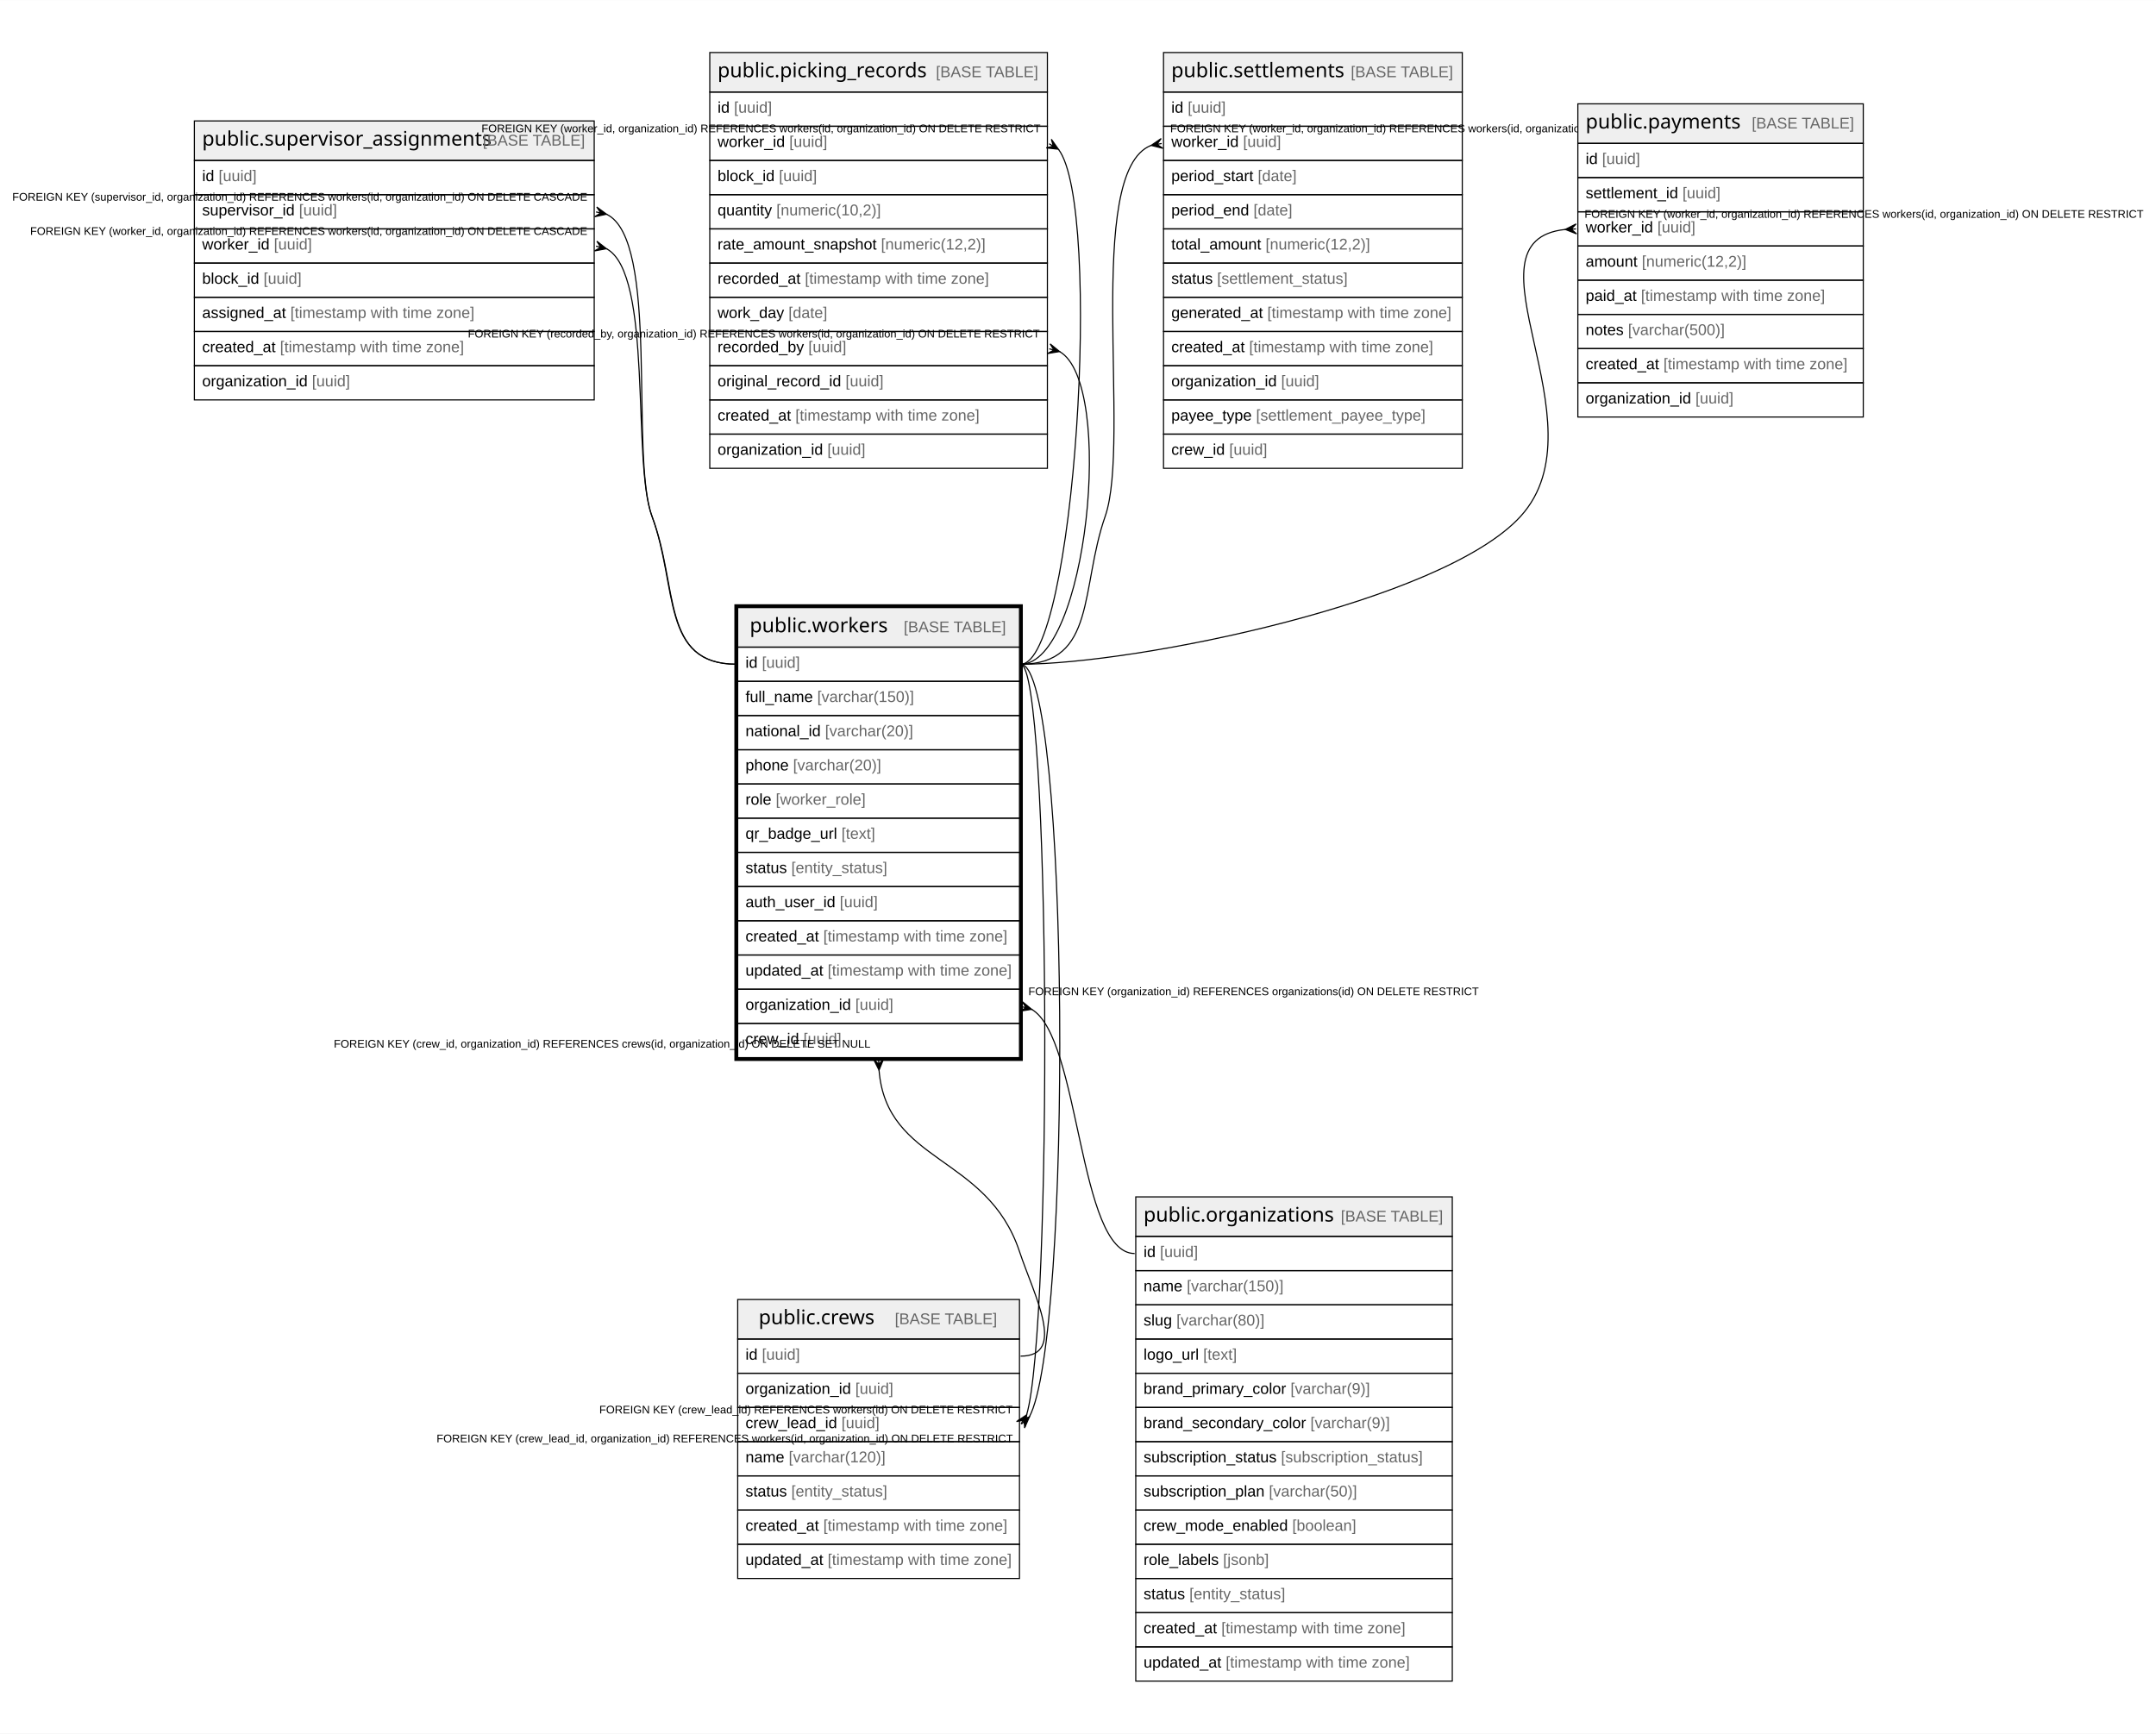
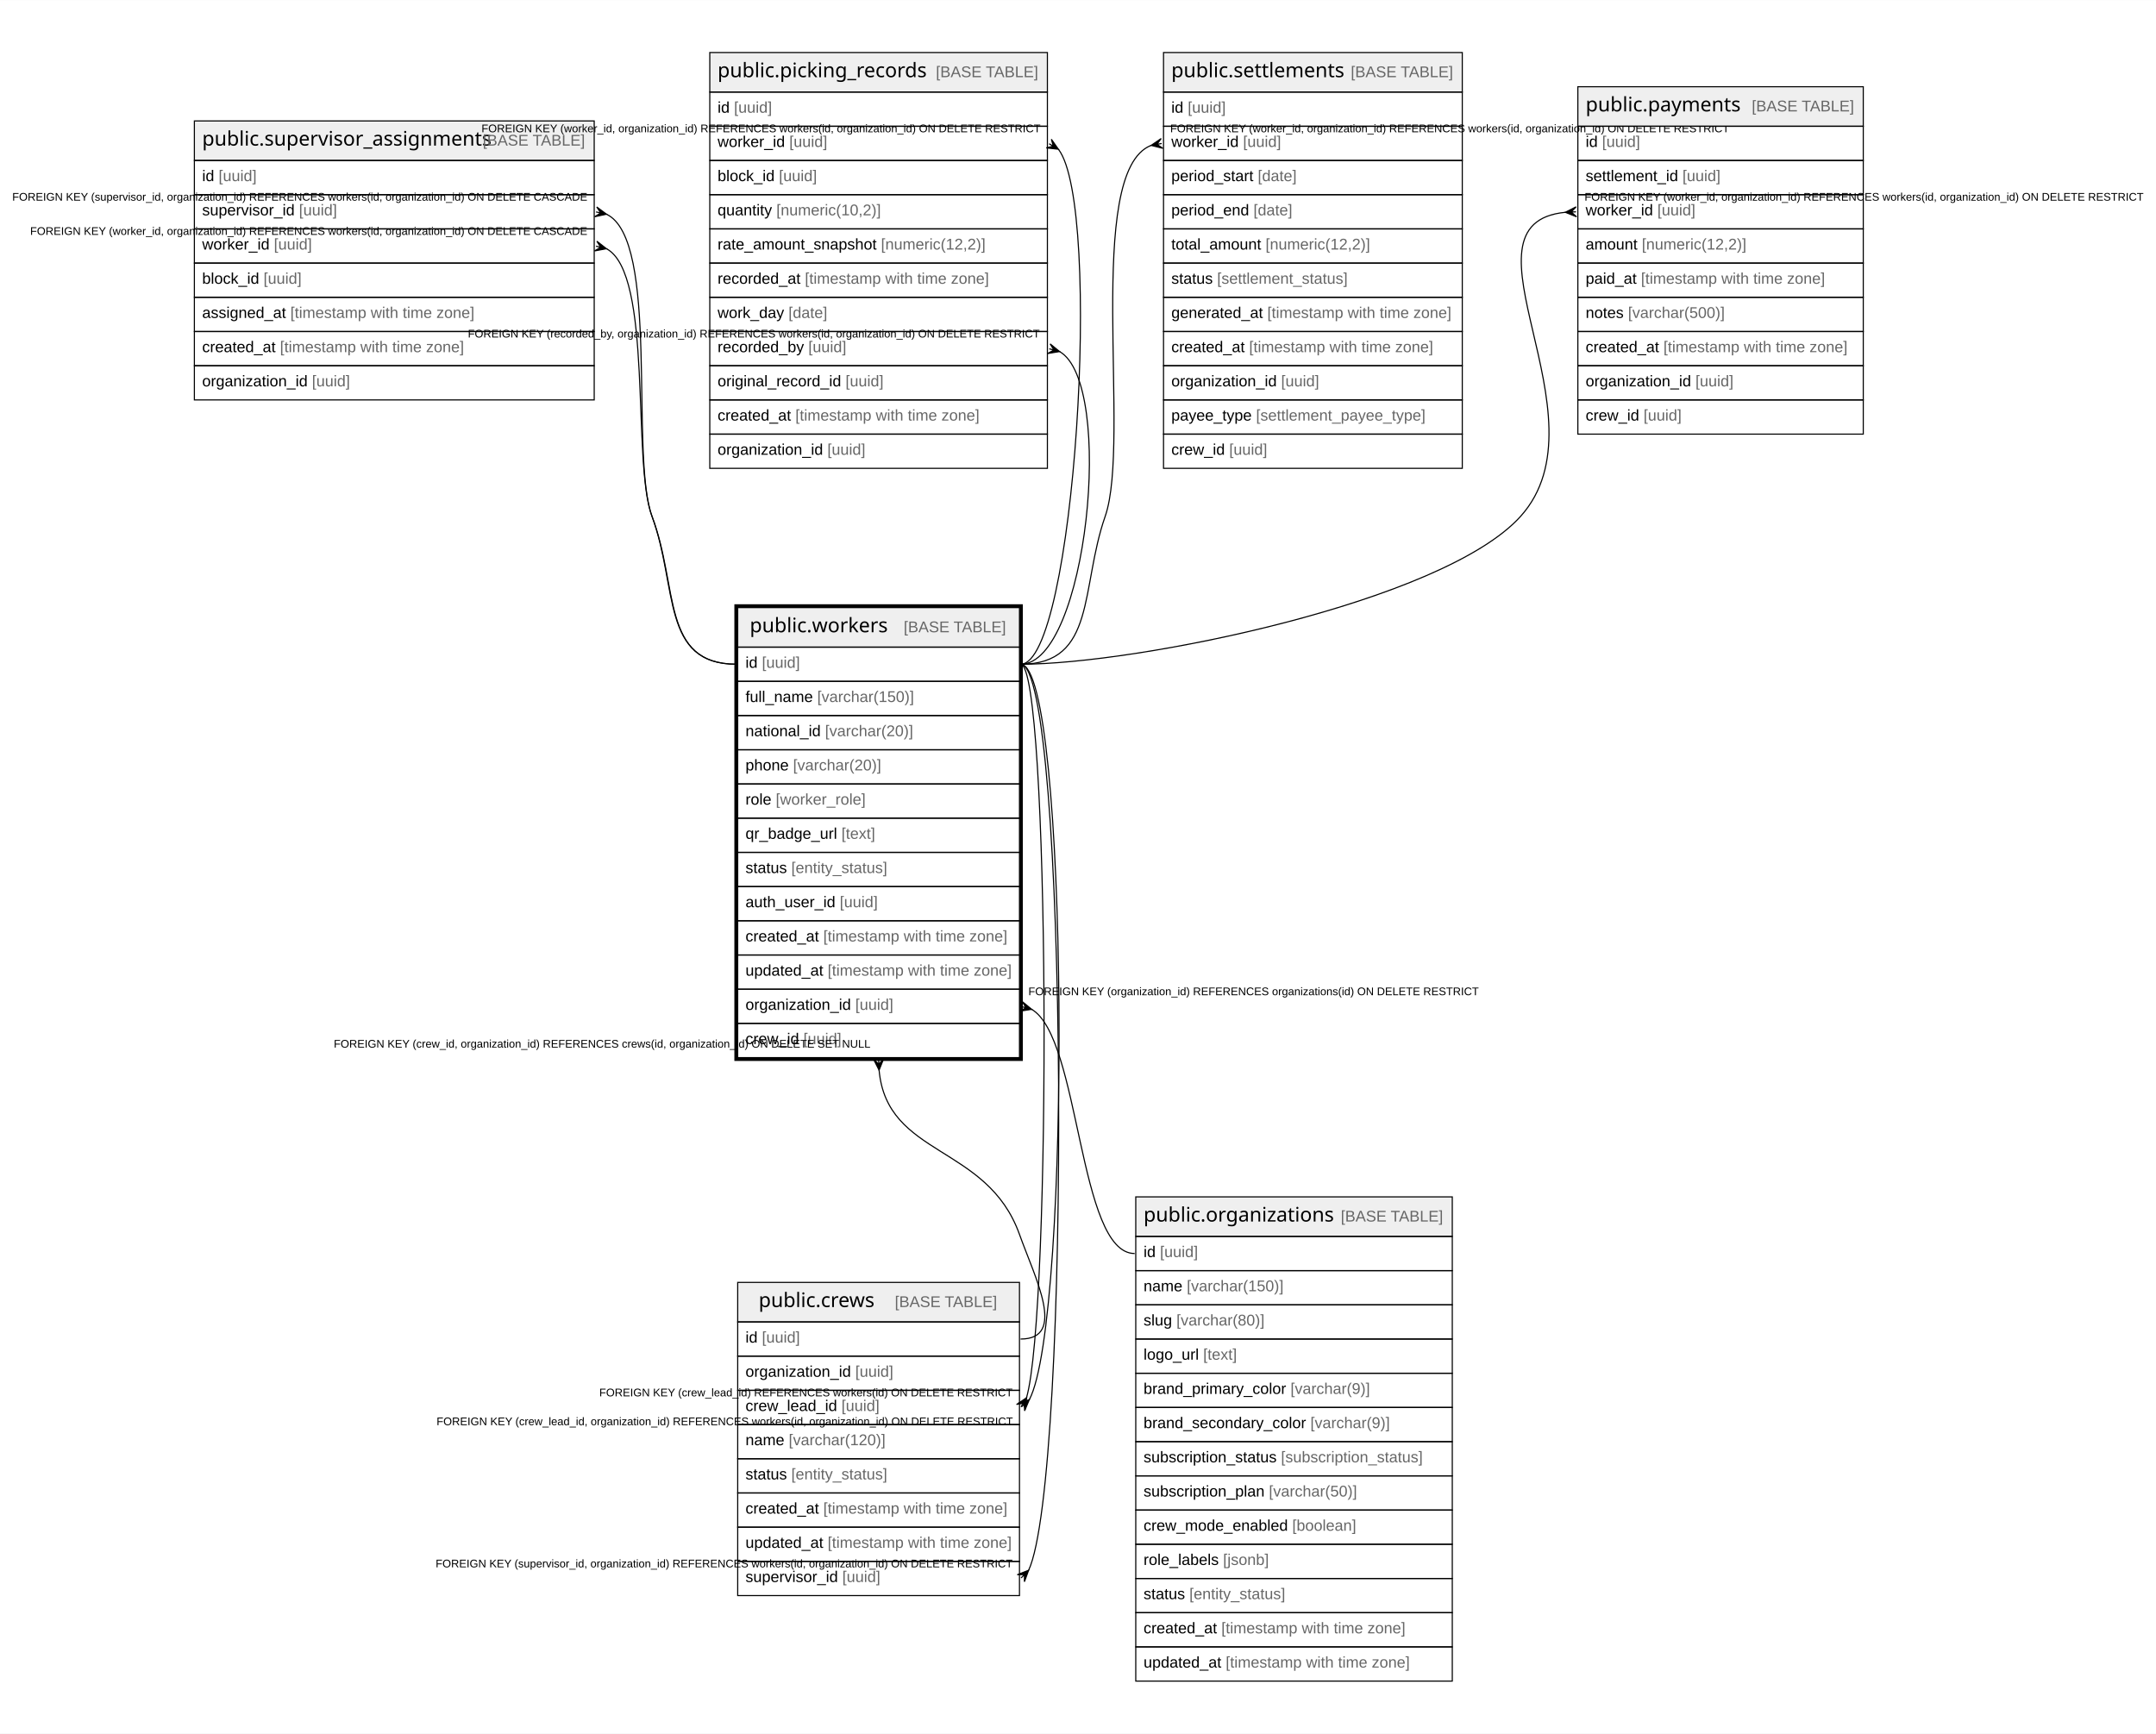
<svg xmlns="http://www.w3.org/2000/svg" width="1941pt" height="1561pt" viewBox="0.00 0.00 1940.98 1560.80">
  <g id="graph0" class="graph" transform="scale(1 1) rotate(0) translate(4 1556.8)">
    <polygon fill="white" stroke="none" points="-4,4 -4,-1556.8 1936.98,-1556.8 1936.98,4 -4,4" />
    <g id="node1" class="node">
      <polygon fill="#efefef" stroke="none" points="660.13,-974.2 660.13,-1009.8 913.81,-1009.8 913.81,-974.2 660.13,-974.2" />
      <polygon fill="none" stroke="black" points="660.13,-974.2 660.13,-1009.8 913.81,-1009.8 913.81,-974.2 660.13,-974.2" />
      <text text-anchor="start" x="670.99" y="-987.6" font-family="Arial Bold" font-size="18.00">public.workers</text>
      <text text-anchor="start" x="778.46" y="-987.6" font-family="Arial" font-size="14.00">    </text>
      <text text-anchor="start" x="809.58" y="-987.6" font-family="Arial" font-size="14.00" fill="#666666">[BASE TABLE]</text>
      <polygon fill="none" stroke="black" points="660.13,-943.4 660.13,-974.2 913.81,-974.2 913.81,-943.4 660.13,-943.4" />
      <text text-anchor="start" x="667.13" y="-955.6" font-family="Arial" font-size="14.00">id </text>
      <text text-anchor="start" x="681.92" y="-955.6" font-family="Arial" font-size="14.00" fill="#666666">[uuid]</text>
      <polygon fill="none" stroke="black" points="660.13,-912.6 660.13,-943.4 913.81,-943.4 913.81,-912.6 660.13,-912.6" />
      <text text-anchor="start" x="667.13" y="-924.8" font-family="Arial" font-size="14.00">full_name </text>
      <text text-anchor="start" x="731.72" y="-924.8" font-family="Arial" font-size="14.00" fill="#666666">[varchar(150)]</text>
      <polygon fill="none" stroke="black" points="660.13,-881.8 660.13,-912.6 913.81,-912.6 913.81,-881.8 660.13,-881.8" />
      <text text-anchor="start" x="667.13" y="-894" font-family="Arial" font-size="14.00">national_id </text>
      <text text-anchor="start" x="738.74" y="-894" font-family="Arial" font-size="14.00" fill="#666666">[varchar(20)]</text>
      <polygon fill="none" stroke="black" points="660.13,-851 660.13,-881.8 913.81,-881.8 913.81,-851 660.13,-851" />
      <text text-anchor="start" x="667.13" y="-863.2" font-family="Arial" font-size="14.00">phone </text>
      <text text-anchor="start" x="709.95" y="-863.2" font-family="Arial" font-size="14.00" fill="#666666">[varchar(20)]</text>
      <polygon fill="none" stroke="black" points="660.13,-820.2 660.13,-851 913.81,-851 913.81,-820.2 660.13,-820.2" />
      <text text-anchor="start" x="667.13" y="-832.4" font-family="Arial" font-size="14.00">role </text>
      <text text-anchor="start" x="694.37" y="-832.4" font-family="Arial" font-size="14.00" fill="#666666">[worker_role]</text>
      <polygon fill="none" stroke="black" points="660.13,-789.4 660.13,-820.2 913.81,-820.2 913.81,-789.4 660.13,-789.4" />
      <text text-anchor="start" x="667.13" y="-801.6" font-family="Arial" font-size="14.00">qr_badge_url </text>
      <text text-anchor="start" x="753.53" y="-801.6" font-family="Arial" font-size="14.00" fill="#666666">[text]</text>
      <polygon fill="none" stroke="black" points="660.13,-758.6 660.13,-789.4 913.81,-789.4 913.81,-758.6 660.13,-758.6" />
      <text text-anchor="start" x="667.13" y="-770.8" font-family="Arial" font-size="14.00">status </text>
      <text text-anchor="start" x="708.37" y="-770.8" font-family="Arial" font-size="14.00" fill="#666666">[entity_status]</text>
      <polygon fill="none" stroke="black" points="660.13,-727.8 660.13,-758.6 913.81,-758.6 913.81,-727.8 660.13,-727.8" />
      <text text-anchor="start" x="667.13" y="-740" font-family="Arial" font-size="14.00">auth_user_id </text>
      <text text-anchor="start" x="751.97" y="-740" font-family="Arial" font-size="14.00" fill="#666666">[uuid]</text>
      <polygon fill="none" stroke="black" points="660.13,-697 660.13,-727.8 913.81,-727.8 913.81,-697 660.13,-697" />
      <text text-anchor="start" x="667.13" y="-709.2" font-family="Arial" font-size="14.00">created_at </text>
      <text text-anchor="start" x="737.18" y="-709.2" font-family="Arial" font-size="14.00" fill="#666666">[timestamp with time zone]</text>
      <polygon fill="none" stroke="black" points="660.13,-666.2 660.13,-697 913.81,-697 913.81,-666.2 660.13,-666.2" />
      <text text-anchor="start" x="667.13" y="-678.4" font-family="Arial" font-size="14.00">updated_at </text>
      <text text-anchor="start" x="741.09" y="-678.4" font-family="Arial" font-size="14.00" fill="#666666">[timestamp with time zone]</text>
      <polygon fill="none" stroke="black" points="660.13,-635.4 660.13,-666.2 913.81,-666.2 913.81,-635.4 660.13,-635.4" />
      <text text-anchor="start" x="667.13" y="-647.6" font-family="Arial" font-size="14.00">organization_id </text>
      <text text-anchor="start" x="765.98" y="-647.6" font-family="Arial" font-size="14.00" fill="#666666">[uuid]</text>
      <polygon fill="none" stroke="black" points="660.13,-604.6 660.13,-635.4 913.81,-635.4 913.81,-604.6 660.13,-604.6" />
      <text text-anchor="start" x="667.13" y="-616.8" font-family="Arial" font-size="14.00">crew_id </text>
      <text text-anchor="start" x="719.26" y="-616.8" font-family="Arial" font-size="14.00" fill="#666666">[uuid]</text>
      <polygon fill="none" stroke="black" stroke-width="3" points="658.63,-603.1 658.63,-1011.3 915.31,-1011.3 915.31,-603.1 658.63,-603.1" />
    </g>
    <g id="node6" class="node">
-       <polygon fill="#efefef" stroke="none" points="660.13,-351.2 660.13,-386.8 913.81,-386.8 913.81,-351.2 660.13,-351.2" />
-       <polygon fill="none" stroke="black" points="660.13,-351.2 660.13,-386.8 913.81,-386.8 913.81,-351.2 660.13,-351.2" />
-       <text text-anchor="start" x="678.99" y="-364.6" font-family="Arial Bold" font-size="18.00">public.crews</text>
-       <text text-anchor="start" x="770.46" y="-364.6" font-family="Arial" font-size="14.00">    </text>
-       <text text-anchor="start" x="801.58" y="-364.6" font-family="Arial" font-size="14.00" fill="#666666">[BASE TABLE]</text>
-       <polygon fill="none" stroke="black" points="660.13,-320.4 660.13,-351.2 913.81,-351.2 913.81,-320.4 660.13,-320.4" />
-       <text text-anchor="start" x="667.13" y="-332.6" font-family="Arial" font-size="14.00">id </text>
-       <text text-anchor="start" x="681.92" y="-332.6" font-family="Arial" font-size="14.00" fill="#666666">[uuid]</text>
-       <polygon fill="none" stroke="black" points="660.13,-289.6 660.13,-320.4 913.81,-320.4 913.81,-289.6 660.13,-289.6" />
-       <text text-anchor="start" x="667.13" y="-301.8" font-family="Arial" font-size="14.00">organization_id </text>
-       <text text-anchor="start" x="765.98" y="-301.8" font-family="Arial" font-size="14.00" fill="#666666">[uuid]</text>
-       <polygon fill="none" stroke="black" points="660.13,-258.8 660.13,-289.6 913.81,-289.6 913.81,-258.8 660.13,-258.8" />
-       <text text-anchor="start" x="667.13" y="-271" font-family="Arial" font-size="14.00">crew_lead_id </text>
-       <text text-anchor="start" x="753.52" y="-271" font-family="Arial" font-size="14.00" fill="#666666">[uuid]</text>
-       <polygon fill="none" stroke="black" points="660.13,-228 660.13,-258.8 913.81,-258.8 913.81,-228 660.13,-228" />
-       <text text-anchor="start" x="667.13" y="-240.2" font-family="Arial" font-size="14.00">name </text>
-       <text text-anchor="start" x="706.04" y="-240.2" font-family="Arial" font-size="14.00" fill="#666666">[varchar(120)]</text>
-       <polygon fill="none" stroke="black" points="660.13,-197.2 660.13,-228 913.81,-228 913.81,-197.2 660.13,-197.2" />
-       <text text-anchor="start" x="667.13" y="-209.4" font-family="Arial" font-size="14.00">status </text>
-       <text text-anchor="start" x="708.37" y="-209.4" font-family="Arial" font-size="14.00" fill="#666666">[entity_status]</text>
-       <polygon fill="none" stroke="black" points="660.13,-166.4 660.13,-197.2 913.81,-197.2 913.81,-166.4 660.13,-166.4" />
-       <text text-anchor="start" x="667.13" y="-178.6" font-family="Arial" font-size="14.00">created_at </text>
-       <text text-anchor="start" x="737.18" y="-178.6" font-family="Arial" font-size="14.00" fill="#666666">[timestamp with time zone]</text>
-       <polygon fill="none" stroke="black" points="660.13,-135.6 660.13,-166.4 913.81,-166.4 913.81,-135.6 660.13,-135.6" />
-       <text text-anchor="start" x="667.13" y="-147.8" font-family="Arial" font-size="14.00">updated_at </text>
-       <text text-anchor="start" x="741.09" y="-147.8" font-family="Arial" font-size="14.00" fill="#666666">[timestamp with time zone]</text>
-     </g>
-     <g id="edge10" class="edge">
-       <path fill="none" stroke="black" d="M787.36,-593.4C794.06,-508.84 884.8,-517.32 913.81,-430 927.02,-390.27 956.68,-335.8 914.81,-335.8" />
-       <polygon fill="black" stroke="black" points="787.37,-593.27 782.49,-603.09 787.16,-598.6 787,-602.93 787,-602.93 787,-602.93 787.16,-598.6 791.48,-603.44 787.37,-593.27" />
+       <polygon fill="#efefef" stroke="none" points="660.13,-366.6 660.13,-402.2 913.81,-402.2 913.81,-366.6 660.13,-366.6" />
+       <polygon fill="none" stroke="black" points="660.13,-366.6 660.13,-402.2 913.81,-402.2 913.81,-366.6 660.13,-366.6" />
+       <text text-anchor="start" x="678.99" y="-380" font-family="Arial Bold" font-size="18.00">public.crews</text>
+       <text text-anchor="start" x="770.46" y="-380" font-family="Arial" font-size="14.00">    </text>
+       <text text-anchor="start" x="801.58" y="-380" font-family="Arial" font-size="14.00" fill="#666666">[BASE TABLE]</text>
+       <polygon fill="none" stroke="black" points="660.13,-335.8 660.13,-366.6 913.81,-366.6 913.81,-335.8 660.13,-335.8" />
+       <text text-anchor="start" x="667.13" y="-348" font-family="Arial" font-size="14.00">id </text>
+       <text text-anchor="start" x="681.92" y="-348" font-family="Arial" font-size="14.00" fill="#666666">[uuid]</text>
+       <polygon fill="none" stroke="black" points="660.13,-305 660.13,-335.8 913.81,-335.8 913.81,-305 660.13,-305" />
+       <text text-anchor="start" x="667.13" y="-317.2" font-family="Arial" font-size="14.00">organization_id </text>
+       <text text-anchor="start" x="765.98" y="-317.2" font-family="Arial" font-size="14.00" fill="#666666">[uuid]</text>
+       <polygon fill="none" stroke="black" points="660.13,-274.2 660.13,-305 913.81,-305 913.81,-274.2 660.13,-274.2" />
+       <text text-anchor="start" x="667.13" y="-286.4" font-family="Arial" font-size="14.00">crew_lead_id </text>
+       <text text-anchor="start" x="753.52" y="-286.4" font-family="Arial" font-size="14.00" fill="#666666">[uuid]</text>
+       <polygon fill="none" stroke="black" points="660.13,-243.4 660.13,-274.2 913.81,-274.2 913.81,-243.4 660.13,-243.4" />
+       <text text-anchor="start" x="667.13" y="-255.6" font-family="Arial" font-size="14.00">name </text>
+       <text text-anchor="start" x="706.04" y="-255.6" font-family="Arial" font-size="14.00" fill="#666666">[varchar(120)]</text>
+       <polygon fill="none" stroke="black" points="660.13,-212.6 660.13,-243.4 913.81,-243.4 913.81,-212.6 660.13,-212.6" />
+       <text text-anchor="start" x="667.13" y="-224.8" font-family="Arial" font-size="14.00">status </text>
+       <text text-anchor="start" x="708.37" y="-224.8" font-family="Arial" font-size="14.00" fill="#666666">[entity_status]</text>
+       <polygon fill="none" stroke="black" points="660.13,-181.8 660.13,-212.6 913.81,-212.6 913.81,-181.8 660.13,-181.8" />
+       <text text-anchor="start" x="667.13" y="-194" font-family="Arial" font-size="14.00">created_at </text>
+       <text text-anchor="start" x="737.18" y="-194" font-family="Arial" font-size="14.00" fill="#666666">[timestamp with time zone]</text>
+       <polygon fill="none" stroke="black" points="660.13,-151 660.13,-181.8 913.81,-181.8 913.81,-151 660.13,-151" />
+       <text text-anchor="start" x="667.13" y="-163.2" font-family="Arial" font-size="14.00">updated_at </text>
+       <text text-anchor="start" x="741.09" y="-163.2" font-family="Arial" font-size="14.00" fill="#666666">[timestamp with time zone]</text>
+       <polygon fill="none" stroke="black" points="660.13,-120.2 660.13,-151 913.81,-151 913.81,-120.2 660.13,-120.2" />
+       <text text-anchor="start" x="667.13" y="-132.4" font-family="Arial" font-size="14.00">supervisor_id </text>
+       <text text-anchor="start" x="754.28" y="-132.4" font-family="Arial" font-size="14.00" fill="#666666">[uuid]</text>
+     </g>
+     <g id="edge11" class="edge">
+       <path fill="none" stroke="black" d="M787.4,-593.52C794.41,-514.64 884.67,-526.95 913.81,-445.4 927.9,-405.97 956.68,-351.2 914.81,-351.2" />
+       <polygon fill="black" stroke="black" points="787.41,-593.27 782.49,-603.07 787.19,-598.6 787,-602.93 787,-602.93 787,-602.93 787.19,-598.6 791.48,-603.46 787.41,-593.27" />
      <text text-anchor="start" x="296.48" y="-613.6" font-family="Arial" font-size="10.00">FOREIGN KEY (crew_id, organization_id) REFERENCES crews(id, organization_id) ON DELETE SET NULL</text>
    </g>
    <g id="node7" class="node">
      <polygon fill="#efefef" stroke="none" points="1018.5,-443.6 1018.5,-479.2 1303.45,-479.2 1303.45,-443.6 1018.5,-443.6" />
      <polygon fill="none" stroke="black" points="1018.5,-443.6 1018.5,-479.2 1303.45,-479.2 1303.45,-443.6 1018.5,-443.6" />
      <text text-anchor="start" x="1025.5" y="-457" font-family="Arial Bold" font-size="18.00">public.organizations</text>
      <text text-anchor="start" x="1171.96" y="-457" font-family="Arial" font-size="14.00">    </text>
      <text text-anchor="start" x="1203.07" y="-457" font-family="Arial" font-size="14.00" fill="#666666">[BASE TABLE]</text>
      <polygon fill="none" stroke="black" points="1018.5,-412.8 1018.5,-443.6 1303.45,-443.6 1303.45,-412.8 1018.5,-412.8" />
      <text text-anchor="start" x="1025.5" y="-425" font-family="Arial" font-size="14.00">id </text>
      <text text-anchor="start" x="1040.28" y="-425" font-family="Arial" font-size="14.00" fill="#666666">[uuid]</text>
      <polygon fill="none" stroke="black" points="1018.5,-382 1018.5,-412.8 1303.45,-412.8 1303.45,-382 1018.5,-382" />
      <text text-anchor="start" x="1025.5" y="-394.2" font-family="Arial" font-size="14.00">name </text>
      <text text-anchor="start" x="1064.41" y="-394.2" font-family="Arial" font-size="14.00" fill="#666666">[varchar(150)]</text>
      <polygon fill="none" stroke="black" points="1018.5,-351.2 1018.5,-382 1303.45,-382 1303.45,-351.2 1018.5,-351.2" />
      <text text-anchor="start" x="1025.5" y="-363.4" font-family="Arial" font-size="14.00">slug </text>
      <text text-anchor="start" x="1055.07" y="-363.4" font-family="Arial" font-size="14.00" fill="#666666">[varchar(80)]</text>
      <polygon fill="none" stroke="black" points="1018.5,-320.4 1018.5,-351.2 1303.45,-351.2 1303.45,-320.4 1018.5,-320.4" />
      <text text-anchor="start" x="1025.5" y="-332.6" font-family="Arial" font-size="14.00">logo_url </text>
      <text text-anchor="start" x="1079.2" y="-332.6" font-family="Arial" font-size="14.00" fill="#666666">[text]</text>
      <polygon fill="none" stroke="black" points="1018.5,-289.6 1018.5,-320.4 1303.45,-320.4 1303.45,-289.6 1018.5,-289.6" />
      <text text-anchor="start" x="1025.5" y="-301.8" font-family="Arial" font-size="14.00">brand_primary_color </text>
      <text text-anchor="start" x="1157.78" y="-301.8" font-family="Arial" font-size="14.00" fill="#666666">[varchar(9)]</text>
      <polygon fill="none" stroke="black" points="1018.5,-258.8 1018.5,-289.6 1303.45,-289.6 1303.45,-258.8 1018.5,-258.8" />
      <text text-anchor="start" x="1025.5" y="-271" font-family="Arial" font-size="14.00">brand_secondary_color </text>
      <text text-anchor="start" x="1175.7" y="-271" font-family="Arial" font-size="14.00" fill="#666666">[varchar(9)]</text>
      <polygon fill="none" stroke="black" points="1018.5,-228 1018.5,-258.8 1303.45,-258.8 1303.45,-228 1018.5,-228" />
      <text text-anchor="start" x="1025.5" y="-240.2" font-family="Arial" font-size="14.00">subscription_status </text>
      <text text-anchor="start" x="1149.23" y="-240.2" font-family="Arial" font-size="14.00" fill="#666666">[subscription_status]</text>
      <polygon fill="none" stroke="black" points="1018.5,-197.2 1018.5,-228 1303.45,-228 1303.45,-197.2 1018.5,-197.2" />
      <text text-anchor="start" x="1025.5" y="-209.4" font-family="Arial" font-size="14.00">subscription_plan </text>
      <text text-anchor="start" x="1138.34" y="-209.4" font-family="Arial" font-size="14.00" fill="#666666">[varchar(50)]</text>
      <polygon fill="none" stroke="black" points="1018.5,-166.4 1018.5,-197.2 1303.45,-197.2 1303.45,-166.4 1018.5,-166.4" />
      <text text-anchor="start" x="1025.5" y="-178.6" font-family="Arial" font-size="14.00">crew_mode_enabled </text>
      <text text-anchor="start" x="1159.36" y="-178.6" font-family="Arial" font-size="14.00" fill="#666666">[boolean]</text>
      <polygon fill="none" stroke="black" points="1018.5,-135.6 1018.5,-166.4 1303.45,-166.4 1303.45,-135.6 1018.5,-135.6" />
      <text text-anchor="start" x="1025.5" y="-147.8" font-family="Arial" font-size="14.00">role_labels </text>
      <text text-anchor="start" x="1097.1" y="-147.8" font-family="Arial" font-size="14.00" fill="#666666">[jsonb]</text>
      <polygon fill="none" stroke="black" points="1018.5,-104.8 1018.5,-135.6 1303.45,-135.6 1303.45,-104.8 1018.5,-104.8" />
      <text text-anchor="start" x="1025.5" y="-117" font-family="Arial" font-size="14.00">status </text>
      <text text-anchor="start" x="1066.74" y="-117" font-family="Arial" font-size="14.00" fill="#666666">[entity_status]</text>
      <polygon fill="none" stroke="black" points="1018.5,-74 1018.5,-104.8 1303.45,-104.8 1303.45,-74 1018.5,-74" />
      <text text-anchor="start" x="1025.5" y="-86.2" font-family="Arial" font-size="14.00">created_at </text>
      <text text-anchor="start" x="1095.54" y="-86.2" font-family="Arial" font-size="14.00" fill="#666666">[timestamp with time zone]</text>
      <polygon fill="none" stroke="black" points="1018.5,-43.2 1018.5,-74 1303.45,-74 1303.45,-43.2 1018.5,-43.2" />
      <text text-anchor="start" x="1025.5" y="-55.4" font-family="Arial" font-size="14.00">updated_at </text>
      <text text-anchor="start" x="1099.45" y="-55.4" font-family="Arial" font-size="14.00" fill="#666666">[timestamp with time zone]</text>
    </g>
-     <g id="edge9" class="edge">
+     <g id="edge10" class="edge">
      <path fill="none" stroke="black" d="M924.62,-648.15C968.73,-623.03 966.53,-428.2 1017.5,-428.2" />
      <polygon fill="black" stroke="black" points="924.79,-648.1 913.96,-646.37 919.64,-649.49 915.46,-650.63 915.46,-650.63 915.46,-650.63 919.64,-649.49 916.31,-655.06 924.79,-648.1" />
      <text text-anchor="start" x="921.81" y="-660.8" font-family="Arial" font-size="10.00">FOREIGN KEY (organization_id) REFERENCES organizations(id) ON DELETE RESTRICT</text>
    </g>
    <g id="node2" class="node">
      <polygon fill="#efefef" stroke="none" points="170.99,-1412.4 170.99,-1448 530.95,-1448 530.95,-1412.4 170.99,-1412.4" />
      <polygon fill="none" stroke="black" points="170.99,-1412.4 170.99,-1448 530.95,-1448 530.95,-1412.4 170.99,-1412.4" />
      <text text-anchor="start" x="177.99" y="-1425.8" font-family="Arial Bold" font-size="18.00">public.supervisor_assignments</text>
      <text text-anchor="start" x="399.46" y="-1425.8" font-family="Arial" font-size="14.00">    </text>
      <text text-anchor="start" x="430.58" y="-1425.8" font-family="Arial" font-size="14.00" fill="#666666">[BASE TABLE]</text>
      <polygon fill="none" stroke="black" points="170.99,-1381.6 170.99,-1412.4 530.95,-1412.4 530.95,-1381.6 170.99,-1381.6" />
      <text text-anchor="start" x="177.99" y="-1393.8" font-family="Arial" font-size="14.00">id </text>
      <text text-anchor="start" x="192.78" y="-1393.8" font-family="Arial" font-size="14.00" fill="#666666">[uuid]</text>
      <polygon fill="none" stroke="black" points="170.99,-1350.8 170.99,-1381.6 530.95,-1381.6 530.95,-1350.8 170.99,-1350.8" />
      <text text-anchor="start" x="177.99" y="-1363" font-family="Arial" font-size="14.00">supervisor_id </text>
      <text text-anchor="start" x="265.14" y="-1363" font-family="Arial" font-size="14.00" fill="#666666">[uuid]</text>
      <polygon fill="none" stroke="black" points="170.99,-1320 170.99,-1350.8 530.95,-1350.8 530.95,-1320 170.99,-1320" />
      <text text-anchor="start" x="177.99" y="-1332.2" font-family="Arial" font-size="14.00">worker_id </text>
      <text text-anchor="start" x="242.57" y="-1332.2" font-family="Arial" font-size="14.00" fill="#666666">[uuid]</text>
      <polygon fill="none" stroke="black" points="170.99,-1289.2 170.99,-1320 530.95,-1320 530.95,-1289.2 170.99,-1289.2" />
      <text text-anchor="start" x="177.99" y="-1301.4" font-family="Arial" font-size="14.00">block_id </text>
      <text text-anchor="start" x="233.24" y="-1301.4" font-family="Arial" font-size="14.00" fill="#666666">[uuid]</text>
      <polygon fill="none" stroke="black" points="170.99,-1258.4 170.99,-1289.2 530.95,-1289.2 530.95,-1258.4 170.99,-1258.4" />
      <text text-anchor="start" x="177.99" y="-1270.6" font-family="Arial" font-size="14.00">assigned_at </text>
      <text text-anchor="start" x="257.38" y="-1270.6" font-family="Arial" font-size="14.00" fill="#666666">[timestamp with time zone]</text>
      <polygon fill="none" stroke="black" points="170.99,-1227.6 170.99,-1258.4 530.95,-1258.4 530.95,-1227.6 170.99,-1227.6" />
      <text text-anchor="start" x="177.99" y="-1239.8" font-family="Arial" font-size="14.00">created_at </text>
      <text text-anchor="start" x="248.04" y="-1239.8" font-family="Arial" font-size="14.00" fill="#666666">[timestamp with time zone]</text>
      <polygon fill="none" stroke="black" points="170.99,-1196.8 170.99,-1227.6 530.95,-1227.6 530.95,-1196.8 170.99,-1196.8" />
      <text text-anchor="start" x="177.99" y="-1209" font-family="Arial" font-size="14.00">organization_id </text>
      <text text-anchor="start" x="276.84" y="-1209" font-family="Arial" font-size="14.00" fill="#666666">[uuid]</text>
    </g>
    <g id="edge1" class="edge">
      <path fill="none" stroke="black" d="M541.91,-1364.05C590.33,-1341.43 562.87,-1146.78 582.97,-1092 606.46,-1027.98 590.94,-958.8 659.13,-958.8" />
      <polygon fill="black" stroke="black" points="542.06,-1364.02 531.33,-1361.73 536.84,-1365.14 532.61,-1366.06 532.61,-1366.06 532.61,-1366.06 536.84,-1365.14 533.23,-1370.53 542.06,-1364.02" />
      <text text-anchor="start" x="7" y="-1376.2" font-family="Arial" font-size="10.00">FOREIGN KEY (supervisor_id, organization_id) REFERENCES workers(id, organization_id) ON DELETE CASCADE</text>
    </g>
    <g id="edge2" class="edge">
      <path fill="none" stroke="black" d="M541.95,-1332.96C584.24,-1310.55 564.65,-1140.23 582.97,-1092 607.19,-1028.25 590.94,-958.8 659.13,-958.8" />
      <polygon fill="black" stroke="black" points="541.99,-1332.95 531.21,-1330.95 536.81,-1334.21 532.6,-1335.24 532.6,-1335.24 532.6,-1335.24 536.81,-1334.21 533.35,-1339.69 541.99,-1332.95" />
      <text text-anchor="start" x="23.12" y="-1345.4" font-family="Arial" font-size="10.00">FOREIGN KEY (worker_id, organization_id) REFERENCES workers(id, organization_id) ON DELETE CASCADE</text>
    </g>
    <g id="node3" class="node">
      <polygon fill="#efefef" stroke="none" points="635,-1474 635,-1509.6 938.94,-1509.6 938.94,-1474 635,-1474" />
      <polygon fill="none" stroke="black" points="635,-1474 635,-1509.6 938.94,-1509.6 938.94,-1474 635,-1474" />
      <text text-anchor="start" x="642" y="-1487.4" font-family="Arial Bold" font-size="18.00">public.picking_records</text>
      <text text-anchor="start" x="807.45" y="-1487.4" font-family="Arial" font-size="14.00">    </text>
      <text text-anchor="start" x="838.57" y="-1487.4" font-family="Arial" font-size="14.00" fill="#666666">[BASE TABLE]</text>
      <polygon fill="none" stroke="black" points="635,-1443.2 635,-1474 938.94,-1474 938.94,-1443.2 635,-1443.2" />
      <text text-anchor="start" x="642" y="-1455.4" font-family="Arial" font-size="14.00">id </text>
      <text text-anchor="start" x="656.79" y="-1455.4" font-family="Arial" font-size="14.00" fill="#666666">[uuid]</text>
      <polygon fill="none" stroke="black" points="635,-1412.4 635,-1443.2 938.94,-1443.2 938.94,-1412.4 635,-1412.4" />
      <text text-anchor="start" x="642" y="-1424.6" font-family="Arial" font-size="14.00">worker_id </text>
      <text text-anchor="start" x="706.58" y="-1424.6" font-family="Arial" font-size="14.00" fill="#666666">[uuid]</text>
      <polygon fill="none" stroke="black" points="635,-1381.6 635,-1412.4 938.94,-1412.4 938.94,-1381.6 635,-1381.6" />
      <text text-anchor="start" x="642" y="-1393.8" font-family="Arial" font-size="14.00">block_id </text>
      <text text-anchor="start" x="697.25" y="-1393.8" font-family="Arial" font-size="14.00" fill="#666666">[uuid]</text>
      <polygon fill="none" stroke="black" points="635,-1350.8 635,-1381.6 938.94,-1381.6 938.94,-1350.8 635,-1350.8" />
      <text text-anchor="start" x="642" y="-1363" font-family="Arial" font-size="14.00">quantity </text>
      <text text-anchor="start" x="694.92" y="-1363" font-family="Arial" font-size="14.00" fill="#666666">[numeric(10,2)]</text>
      <polygon fill="none" stroke="black" points="635,-1320 635,-1350.8 938.94,-1350.8 938.94,-1320 635,-1320" />
      <text text-anchor="start" x="642" y="-1332.2" font-family="Arial" font-size="14.00">rate_amount_snapshot </text>
      <text text-anchor="start" x="789.1" y="-1332.2" font-family="Arial" font-size="14.00" fill="#666666">[numeric(12,2)]</text>
      <polygon fill="none" stroke="black" points="635,-1289.2 635,-1320 938.94,-1320 938.94,-1289.2 635,-1289.2" />
      <text text-anchor="start" x="642" y="-1301.4" font-family="Arial" font-size="14.00">recorded_at </text>
      <text text-anchor="start" x="720.61" y="-1301.4" font-family="Arial" font-size="14.00" fill="#666666">[timestamp with time zone]</text>
      <polygon fill="none" stroke="black" points="635,-1258.4 635,-1289.2 938.94,-1289.2 938.94,-1258.4 635,-1258.4" />
      <text text-anchor="start" x="642" y="-1270.6" font-family="Arial" font-size="14.00">work_day </text>
      <text text-anchor="start" x="705.81" y="-1270.6" font-family="Arial" font-size="14.00" fill="#666666">[date]</text>
      <polygon fill="none" stroke="black" points="635,-1227.6 635,-1258.4 938.94,-1258.4 938.94,-1227.6 635,-1227.6" />
      <text text-anchor="start" x="642" y="-1239.8" font-family="Arial" font-size="14.00">recorded_by </text>
      <text text-anchor="start" x="723.72" y="-1239.8" font-family="Arial" font-size="14.00" fill="#666666">[uuid]</text>
      <polygon fill="none" stroke="black" points="635,-1196.8 635,-1227.6 938.94,-1227.6 938.94,-1196.8 635,-1196.8" />
      <text text-anchor="start" x="642" y="-1209" font-family="Arial" font-size="14.00">original_record_id </text>
      <text text-anchor="start" x="757.18" y="-1209" font-family="Arial" font-size="14.00" fill="#666666">[uuid]</text>
      <polygon fill="none" stroke="black" points="635,-1166 635,-1196.8 938.94,-1196.8 938.94,-1166 635,-1166" />
      <text text-anchor="start" x="642" y="-1178.2" font-family="Arial" font-size="14.00">created_at </text>
      <text text-anchor="start" x="712.05" y="-1178.2" font-family="Arial" font-size="14.00" fill="#666666">[timestamp with time zone]</text>
      <polygon fill="none" stroke="black" points="635,-1135.2 635,-1166 938.94,-1166 938.94,-1135.2 635,-1135.2" />
      <text text-anchor="start" x="642" y="-1147.4" font-family="Arial" font-size="14.00">organization_id </text>
      <text text-anchor="start" x="740.85" y="-1147.4" font-family="Arial" font-size="14.00" fill="#666666">[uuid]</text>
    </g>
    <g id="edge3" class="edge">
      <path fill="none" stroke="black" d="M949.87,-1240.37C1000.38,-1211.72 974.62,-958.8 914.81,-958.8" />
      <polygon fill="black" stroke="black" points="949.93,-1240.35 939.11,-1238.56 944.78,-1241.72 940.59,-1242.83 940.59,-1242.83 940.59,-1242.83 944.78,-1241.72 941.42,-1247.26 949.93,-1240.35" />
      <text text-anchor="start" x="417.22" y="-1253" font-family="Arial" font-size="10.00">FOREIGN KEY (recorded_by, organization_id) REFERENCES workers(id, organization_id) ON DELETE RESTRICT</text>
    </g>
    <g id="edge4" class="edge">
      <path fill="none" stroke="black" d="M948.83,-1422.53C988.88,-1371.01 963.74,-958.8 914.81,-958.8" />
      <polygon fill="black" stroke="black" points="948.83,-1422.53 937.94,-1423.76 944.25,-1425.25 940.52,-1427.46 940.52,-1427.46 940.52,-1427.46 944.25,-1425.25 942.52,-1431.5 948.83,-1422.53" />
      <text text-anchor="start" x="429.46" y="-1437.8" font-family="Arial" font-size="10.00">FOREIGN KEY (worker_id, organization_id) REFERENCES workers(id, organization_id) ON DELETE RESTRICT</text>
    </g>
    <g id="node4" class="node">
      <polygon fill="#efefef" stroke="none" points="1043.49,-1474 1043.49,-1509.6 1312.45,-1509.6 1312.45,-1474 1043.49,-1474" />
      <polygon fill="none" stroke="black" points="1043.49,-1474 1043.49,-1509.6 1312.45,-1509.6 1312.45,-1474 1043.49,-1474" />
      <text text-anchor="start" x="1050.49" y="-1487.4" font-family="Arial Bold" font-size="18.00">public.settlements</text>
      <text text-anchor="start" x="1180.96" y="-1487.4" font-family="Arial" font-size="14.00">    </text>
      <text text-anchor="start" x="1212.08" y="-1487.4" font-family="Arial" font-size="14.00" fill="#666666">[BASE TABLE]</text>
      <polygon fill="none" stroke="black" points="1043.49,-1443.2 1043.49,-1474 1312.45,-1474 1312.45,-1443.2 1043.49,-1443.2" />
      <text text-anchor="start" x="1050.49" y="-1455.4" font-family="Arial" font-size="14.00">id </text>
      <text text-anchor="start" x="1065.28" y="-1455.4" font-family="Arial" font-size="14.00" fill="#666666">[uuid]</text>
      <polygon fill="none" stroke="black" points="1043.49,-1412.4 1043.49,-1443.2 1312.45,-1443.2 1312.45,-1412.4 1043.49,-1412.4" />
      <text text-anchor="start" x="1050.49" y="-1424.6" font-family="Arial" font-size="14.00">worker_id </text>
      <text text-anchor="start" x="1115.07" y="-1424.6" font-family="Arial" font-size="14.00" fill="#666666">[uuid]</text>
      <polygon fill="none" stroke="black" points="1043.49,-1381.6 1043.49,-1412.4 1312.45,-1412.4 1312.45,-1381.6 1043.49,-1381.6" />
      <text text-anchor="start" x="1050.49" y="-1393.8" font-family="Arial" font-size="14.00">period_start </text>
      <text text-anchor="start" x="1128.31" y="-1393.8" font-family="Arial" font-size="14.00" fill="#666666">[date]</text>
      <polygon fill="none" stroke="black" points="1043.49,-1350.8 1043.49,-1381.6 1312.45,-1381.6 1312.45,-1350.8 1043.49,-1350.8" />
      <text text-anchor="start" x="1050.49" y="-1363" font-family="Arial" font-size="14.00">period_end </text>
      <text text-anchor="start" x="1124.44" y="-1363" font-family="Arial" font-size="14.00" fill="#666666">[date]</text>
      <polygon fill="none" stroke="black" points="1043.49,-1320 1043.49,-1350.8 1312.45,-1350.8 1312.45,-1320 1043.49,-1320" />
      <text text-anchor="start" x="1050.49" y="-1332.2" font-family="Arial" font-size="14.00">total_amount </text>
      <text text-anchor="start" x="1135.32" y="-1332.2" font-family="Arial" font-size="14.00" fill="#666666">[numeric(12,2)]</text>
      <polygon fill="none" stroke="black" points="1043.49,-1289.2 1043.49,-1320 1312.45,-1320 1312.45,-1289.2 1043.49,-1289.2" />
      <text text-anchor="start" x="1050.49" y="-1301.4" font-family="Arial" font-size="14.00">status </text>
      <text text-anchor="start" x="1091.73" y="-1301.4" font-family="Arial" font-size="14.00" fill="#666666">[settlement_status]</text>
      <polygon fill="none" stroke="black" points="1043.49,-1258.4 1043.49,-1289.2 1312.45,-1289.2 1312.45,-1258.4 1043.49,-1258.4" />
      <text text-anchor="start" x="1050.49" y="-1270.6" font-family="Arial" font-size="14.00">generated_at </text>
      <text text-anchor="start" x="1136.9" y="-1270.6" font-family="Arial" font-size="14.00" fill="#666666">[timestamp with time zone]</text>
      <polygon fill="none" stroke="black" points="1043.49,-1227.6 1043.49,-1258.4 1312.45,-1258.4 1312.45,-1227.6 1043.49,-1227.6" />
      <text text-anchor="start" x="1050.49" y="-1239.8" font-family="Arial" font-size="14.00">created_at </text>
      <text text-anchor="start" x="1120.54" y="-1239.8" font-family="Arial" font-size="14.00" fill="#666666">[timestamp with time zone]</text>
      <polygon fill="none" stroke="black" points="1043.49,-1196.8 1043.49,-1227.6 1312.45,-1227.6 1312.45,-1196.8 1043.49,-1196.8" />
      <text text-anchor="start" x="1050.49" y="-1209" font-family="Arial" font-size="14.00">organization_id </text>
      <text text-anchor="start" x="1149.34" y="-1209" font-family="Arial" font-size="14.00" fill="#666666">[uuid]</text>
      <polygon fill="none" stroke="black" points="1043.49,-1166 1043.49,-1196.8 1312.45,-1196.8 1312.45,-1166 1043.49,-1166" />
      <text text-anchor="start" x="1050.49" y="-1178.2" font-family="Arial" font-size="14.00">payee_type </text>
      <text text-anchor="start" x="1126.77" y="-1178.2" font-family="Arial" font-size="14.00" fill="#666666">[settlement_payee_type]</text>
      <polygon fill="none" stroke="black" points="1043.49,-1135.2 1043.49,-1166 1312.45,-1166 1312.45,-1135.2 1043.49,-1135.2" />
      <text text-anchor="start" x="1050.49" y="-1147.4" font-family="Arial" font-size="14.00">crew_id </text>
      <text text-anchor="start" x="1102.62" y="-1147.4" font-family="Arial" font-size="14.00" fill="#666666">[uuid]</text>
    </g>
    <g id="edge5" class="edge">
      <path fill="none" stroke="black" d="M1032.3,-1425.96C971.59,-1402.43 1014.64,-1159.8 990.97,-1092 968.5,-1027.62 983.01,-958.8 914.81,-958.8" />
      <polygon fill="black" stroke="black" points="1032.32,-1425.97 1041.36,-1432.17 1037.57,-1426.91 1041.83,-1427.68 1041.83,-1427.68 1041.83,-1427.68 1037.57,-1426.91 1042.96,-1423.31 1032.32,-1425.97" />
      <text text-anchor="start" x="1049.49" y="-1437.8" font-family="Arial" font-size="10.00">FOREIGN KEY (worker_id, organization_id) REFERENCES workers(id, organization_id) ON DELETE RESTRICT</text>
    </g>
    <g id="node5" class="node">
-       <polygon fill="#efefef" stroke="none" points="1416.49,-1427.8 1416.49,-1463.4 1673.45,-1463.4 1673.45,-1427.8 1416.49,-1427.8" />
-       <polygon fill="none" stroke="black" points="1416.49,-1427.8 1416.49,-1463.4 1673.45,-1463.4 1673.45,-1427.8 1416.49,-1427.8" />
-       <text text-anchor="start" x="1423.49" y="-1441.2" font-family="Arial Bold" font-size="18.00">public.payments</text>
-       <text text-anchor="start" x="1541.97" y="-1441.2" font-family="Arial" font-size="14.00">    </text>
-       <text text-anchor="start" x="1573.08" y="-1441.2" font-family="Arial" font-size="14.00" fill="#666666">[BASE TABLE]</text>
-       <polygon fill="none" stroke="black" points="1416.49,-1397 1416.49,-1427.8 1673.45,-1427.8 1673.45,-1397 1416.49,-1397" />
-       <text text-anchor="start" x="1423.49" y="-1409.2" font-family="Arial" font-size="14.00">id </text>
-       <text text-anchor="start" x="1438.27" y="-1409.2" font-family="Arial" font-size="14.00" fill="#666666">[uuid]</text>
-       <polygon fill="none" stroke="black" points="1416.49,-1366.2 1416.49,-1397 1673.45,-1397 1673.45,-1366.2 1416.49,-1366.2" />
-       <text text-anchor="start" x="1423.49" y="-1378.4" font-family="Arial" font-size="14.00">settlement_id </text>
-       <text text-anchor="start" x="1510.65" y="-1378.4" font-family="Arial" font-size="14.00" fill="#666666">[uuid]</text>
-       <polygon fill="none" stroke="black" points="1416.49,-1335.4 1416.49,-1366.2 1673.45,-1366.2 1673.45,-1335.4 1416.49,-1335.4" />
-       <text text-anchor="start" x="1423.49" y="-1347.6" font-family="Arial" font-size="14.00">worker_id </text>
-       <text text-anchor="start" x="1488.07" y="-1347.6" font-family="Arial" font-size="14.00" fill="#666666">[uuid]</text>
-       <polygon fill="none" stroke="black" points="1416.49,-1304.6 1416.49,-1335.4 1673.45,-1335.4 1673.45,-1304.6 1416.49,-1304.6" />
-       <text text-anchor="start" x="1423.49" y="-1316.8" font-family="Arial" font-size="14.00">amount </text>
-       <text text-anchor="start" x="1474.07" y="-1316.8" font-family="Arial" font-size="14.00" fill="#666666">[numeric(12,2)]</text>
-       <polygon fill="none" stroke="black" points="1416.49,-1273.8 1416.49,-1304.6 1673.45,-1304.6 1673.45,-1273.8 1416.49,-1273.8" />
-       <text text-anchor="start" x="1423.49" y="-1286" font-family="Arial" font-size="14.00">paid_at </text>
-       <text text-anchor="start" x="1473.31" y="-1286" font-family="Arial" font-size="14.00" fill="#666666">[timestamp with time zone]</text>
-       <polygon fill="none" stroke="black" points="1416.49,-1243 1416.49,-1273.8 1673.45,-1273.8 1673.45,-1243 1416.49,-1243" />
-       <text text-anchor="start" x="1423.49" y="-1255.2" font-family="Arial" font-size="14.00">notes </text>
-       <text text-anchor="start" x="1461.63" y="-1255.2" font-family="Arial" font-size="14.00" fill="#666666">[varchar(500)]</text>
-       <polygon fill="none" stroke="black" points="1416.49,-1212.2 1416.49,-1243 1673.45,-1243 1673.45,-1212.2 1416.49,-1212.2" />
-       <text text-anchor="start" x="1423.49" y="-1224.4" font-family="Arial" font-size="14.00">created_at </text>
-       <text text-anchor="start" x="1493.54" y="-1224.4" font-family="Arial" font-size="14.00" fill="#666666">[timestamp with time zone]</text>
-       <polygon fill="none" stroke="black" points="1416.49,-1181.4 1416.49,-1212.2 1673.45,-1212.2 1673.45,-1181.4 1416.49,-1181.4" />
-       <text text-anchor="start" x="1423.49" y="-1193.6" font-family="Arial" font-size="14.00">organization_id </text>
-       <text text-anchor="start" x="1522.34" y="-1193.6" font-family="Arial" font-size="14.00" fill="#666666">[uuid]</text>
+       <polygon fill="#efefef" stroke="none" points="1416.49,-1443.2 1416.49,-1478.8 1673.45,-1478.8 1673.45,-1443.2 1416.49,-1443.2" />
+       <polygon fill="none" stroke="black" points="1416.49,-1443.2 1416.49,-1478.8 1673.45,-1478.8 1673.45,-1443.2 1416.49,-1443.2" />
+       <text text-anchor="start" x="1423.49" y="-1456.6" font-family="Arial Bold" font-size="18.00">public.payments</text>
+       <text text-anchor="start" x="1541.97" y="-1456.6" font-family="Arial" font-size="14.00">    </text>
+       <text text-anchor="start" x="1573.08" y="-1456.6" font-family="Arial" font-size="14.00" fill="#666666">[BASE TABLE]</text>
+       <polygon fill="none" stroke="black" points="1416.49,-1412.4 1416.49,-1443.2 1673.45,-1443.2 1673.45,-1412.4 1416.49,-1412.4" />
+       <text text-anchor="start" x="1423.49" y="-1424.6" font-family="Arial" font-size="14.00">id </text>
+       <text text-anchor="start" x="1438.27" y="-1424.6" font-family="Arial" font-size="14.00" fill="#666666">[uuid]</text>
+       <polygon fill="none" stroke="black" points="1416.49,-1381.6 1416.49,-1412.4 1673.45,-1412.4 1673.45,-1381.6 1416.49,-1381.6" />
+       <text text-anchor="start" x="1423.49" y="-1393.8" font-family="Arial" font-size="14.00">settlement_id </text>
+       <text text-anchor="start" x="1510.65" y="-1393.8" font-family="Arial" font-size="14.00" fill="#666666">[uuid]</text>
+       <polygon fill="none" stroke="black" points="1416.49,-1350.8 1416.49,-1381.6 1673.45,-1381.6 1673.45,-1350.8 1416.49,-1350.8" />
+       <text text-anchor="start" x="1423.49" y="-1363" font-family="Arial" font-size="14.00">worker_id </text>
+       <text text-anchor="start" x="1488.07" y="-1363" font-family="Arial" font-size="14.00" fill="#666666">[uuid]</text>
+       <polygon fill="none" stroke="black" points="1416.49,-1320 1416.49,-1350.8 1673.45,-1350.8 1673.45,-1320 1416.49,-1320" />
+       <text text-anchor="start" x="1423.49" y="-1332.2" font-family="Arial" font-size="14.00">amount </text>
+       <text text-anchor="start" x="1474.07" y="-1332.2" font-family="Arial" font-size="14.00" fill="#666666">[numeric(12,2)]</text>
+       <polygon fill="none" stroke="black" points="1416.49,-1289.2 1416.49,-1320 1673.45,-1320 1673.45,-1289.2 1416.49,-1289.2" />
+       <text text-anchor="start" x="1423.49" y="-1301.4" font-family="Arial" font-size="14.00">paid_at </text>
+       <text text-anchor="start" x="1473.31" y="-1301.4" font-family="Arial" font-size="14.00" fill="#666666">[timestamp with time zone]</text>
+       <polygon fill="none" stroke="black" points="1416.49,-1258.4 1416.49,-1289.2 1673.45,-1289.2 1673.45,-1258.4 1416.49,-1258.4" />
+       <text text-anchor="start" x="1423.49" y="-1270.6" font-family="Arial" font-size="14.00">notes </text>
+       <text text-anchor="start" x="1461.63" y="-1270.6" font-family="Arial" font-size="14.00" fill="#666666">[varchar(500)]</text>
+       <polygon fill="none" stroke="black" points="1416.49,-1227.6 1416.49,-1258.4 1673.45,-1258.4 1673.45,-1227.6 1416.49,-1227.6" />
+       <text text-anchor="start" x="1423.49" y="-1239.8" font-family="Arial" font-size="14.00">created_at </text>
+       <text text-anchor="start" x="1493.54" y="-1239.8" font-family="Arial" font-size="14.00" fill="#666666">[timestamp with time zone]</text>
+       <polygon fill="none" stroke="black" points="1416.49,-1196.8 1416.49,-1227.6 1673.45,-1227.6 1673.45,-1196.8 1416.49,-1196.8" />
+       <text text-anchor="start" x="1423.49" y="-1209" font-family="Arial" font-size="14.00">organization_id </text>
+       <text text-anchor="start" x="1522.34" y="-1209" font-family="Arial" font-size="14.00" fill="#666666">[uuid]</text>
+       <polygon fill="none" stroke="black" points="1416.49,-1166 1416.49,-1196.8 1673.45,-1196.8 1673.45,-1166 1416.49,-1166" />
+       <text text-anchor="start" x="1423.49" y="-1178.2" font-family="Arial" font-size="14.00">crew_id </text>
+       <text text-anchor="start" x="1475.62" y="-1178.2" font-family="Arial" font-size="14.00" fill="#666666">[uuid]</text>
    </g>
    <g id="edge6" class="edge">
-       <path fill="none" stroke="black" d="M1405.26,-1350.3C1307.17,-1340.13 1441.35,-1176 1364.97,-1092 1294.79,-1014.82 1019.14,-958.8 914.81,-958.8" />
-       <polygon fill="black" stroke="black" points="1405.17,-1350.3 1414.94,-1355.28 1410.49,-1350.56 1414.82,-1350.77 1414.82,-1350.77 1414.82,-1350.77 1410.49,-1350.56 1415.37,-1346.29 1405.17,-1350.3" />
-       <text text-anchor="start" x="1422.49" y="-1360.8" font-family="Arial" font-size="10.00">FOREIGN KEY (worker_id, organization_id) REFERENCES workers(id, organization_id) ON DELETE RESTRICT</text>
+       <path fill="none" stroke="black" d="M1405.31,-1365.74C1300.52,-1355.61 1445.42,-1181.42 1364.97,-1092 1295.2,-1014.45 1019.14,-958.8 914.81,-958.8" />
+       <polygon fill="black" stroke="black" points="1405.16,-1365.73 1414.95,-1370.68 1410.49,-1365.97 1414.82,-1366.17 1414.82,-1366.17 1414.82,-1366.17 1410.49,-1365.97 1415.36,-1361.69 1405.16,-1365.73" />
+       <text text-anchor="start" x="1422.49" y="-1376.2" font-family="Arial" font-size="10.00">FOREIGN KEY (worker_id, organization_id) REFERENCES workers(id, organization_id) ON DELETE RESTRICT</text>
    </g>
    <g id="edge7" class="edge">
-       <path fill="none" stroke="black" d="M920.21,-282.86C943.72,-362.1 941.92,-958.8 914.81,-958.8" />
-       <polygon fill="black" stroke="black" points="920.28,-282.97 918.81,-272.1 917.46,-278.44 915.17,-274.77 915.17,-274.77 915.17,-274.77 917.46,-278.44 911.17,-276.87 920.28,-282.97" />
-       <text text-anchor="start" x="535.52" y="-284.2" font-family="Arial" font-size="10.00">FOREIGN KEY (crew_lead_id) REFERENCES workers(id) ON DELETE RESTRICT</text>
+       <path fill="none" stroke="black" d="M920.05,-298.06C942.87,-375.53 941.12,-958.8 914.81,-958.8" />
+       <polygon fill="black" stroke="black" points="920.25,-298.39 918.81,-287.51 917.45,-293.85 915.16,-290.17 915.16,-290.17 915.16,-290.17 917.45,-293.85 911.16,-292.25 920.25,-298.39" />
+       <text text-anchor="start" x="535.52" y="-299.6" font-family="Arial" font-size="10.00">FOREIGN KEY (crew_lead_id) REFERENCES workers(id) ON DELETE RESTRICT</text>
    </g>
    <g id="edge8" class="edge">
-       <path fill="none" stroke="black" d="M922.57,-280.92C961.6,-351.64 959.11,-956.28 915.09,-958.79" />
-       <polygon fill="black" stroke="black" points="922.78,-281.11 918.34,-271.08 918.81,-277.55 915.58,-274.65 915.58,-274.65 915.58,-274.65 918.81,-277.55 912.33,-277.78 922.78,-281.11" />
-       <text text-anchor="start" x="389.02" y="-258.21" font-family="Arial" font-size="10.00">FOREIGN KEY (crew_lead_id, organization_id) REFERENCES workers(id, organization_id) ON DELETE RESTRICT</text>
+       <path fill="none" stroke="black" d="M922.66,-296.61C960.74,-367.74 958.22,-956.35 915.08,-958.79" />
+       <polygon fill="black" stroke="black" points="922.67,-296.62 918.38,-286.53 918.76,-293 915.57,-290.06 915.57,-290.06 915.57,-290.06 918.76,-293 912.27,-293.14 922.67,-296.62" />
+       <text text-anchor="start" x="389.02" y="-273.61" font-family="Arial" font-size="10.00">FOREIGN KEY (crew_lead_id, organization_id) REFERENCES workers(id, organization_id) ON DELETE RESTRICT</text>
+     </g>
+     <g id="edge9" class="edge">
+       <path fill="none" stroke="black" d="M922.02,-142.97C960.4,-224.69 958,-958.8 914.81,-958.8" />
+       <polygon fill="black" stroke="black" points="922.04,-142.99 918.26,-132.69 918.31,-139.17 915.28,-136.08 915.28,-136.08 915.28,-136.08 918.31,-139.17 911.83,-138.99 922.04,-142.99" />
+       <text text-anchor="start" x="388.2" y="-145.6" font-family="Arial" font-size="10.00">FOREIGN KEY (supervisor_id, organization_id) REFERENCES workers(id, organization_id) ON DELETE RESTRICT</text>
    </g>
  </g>
</svg>
